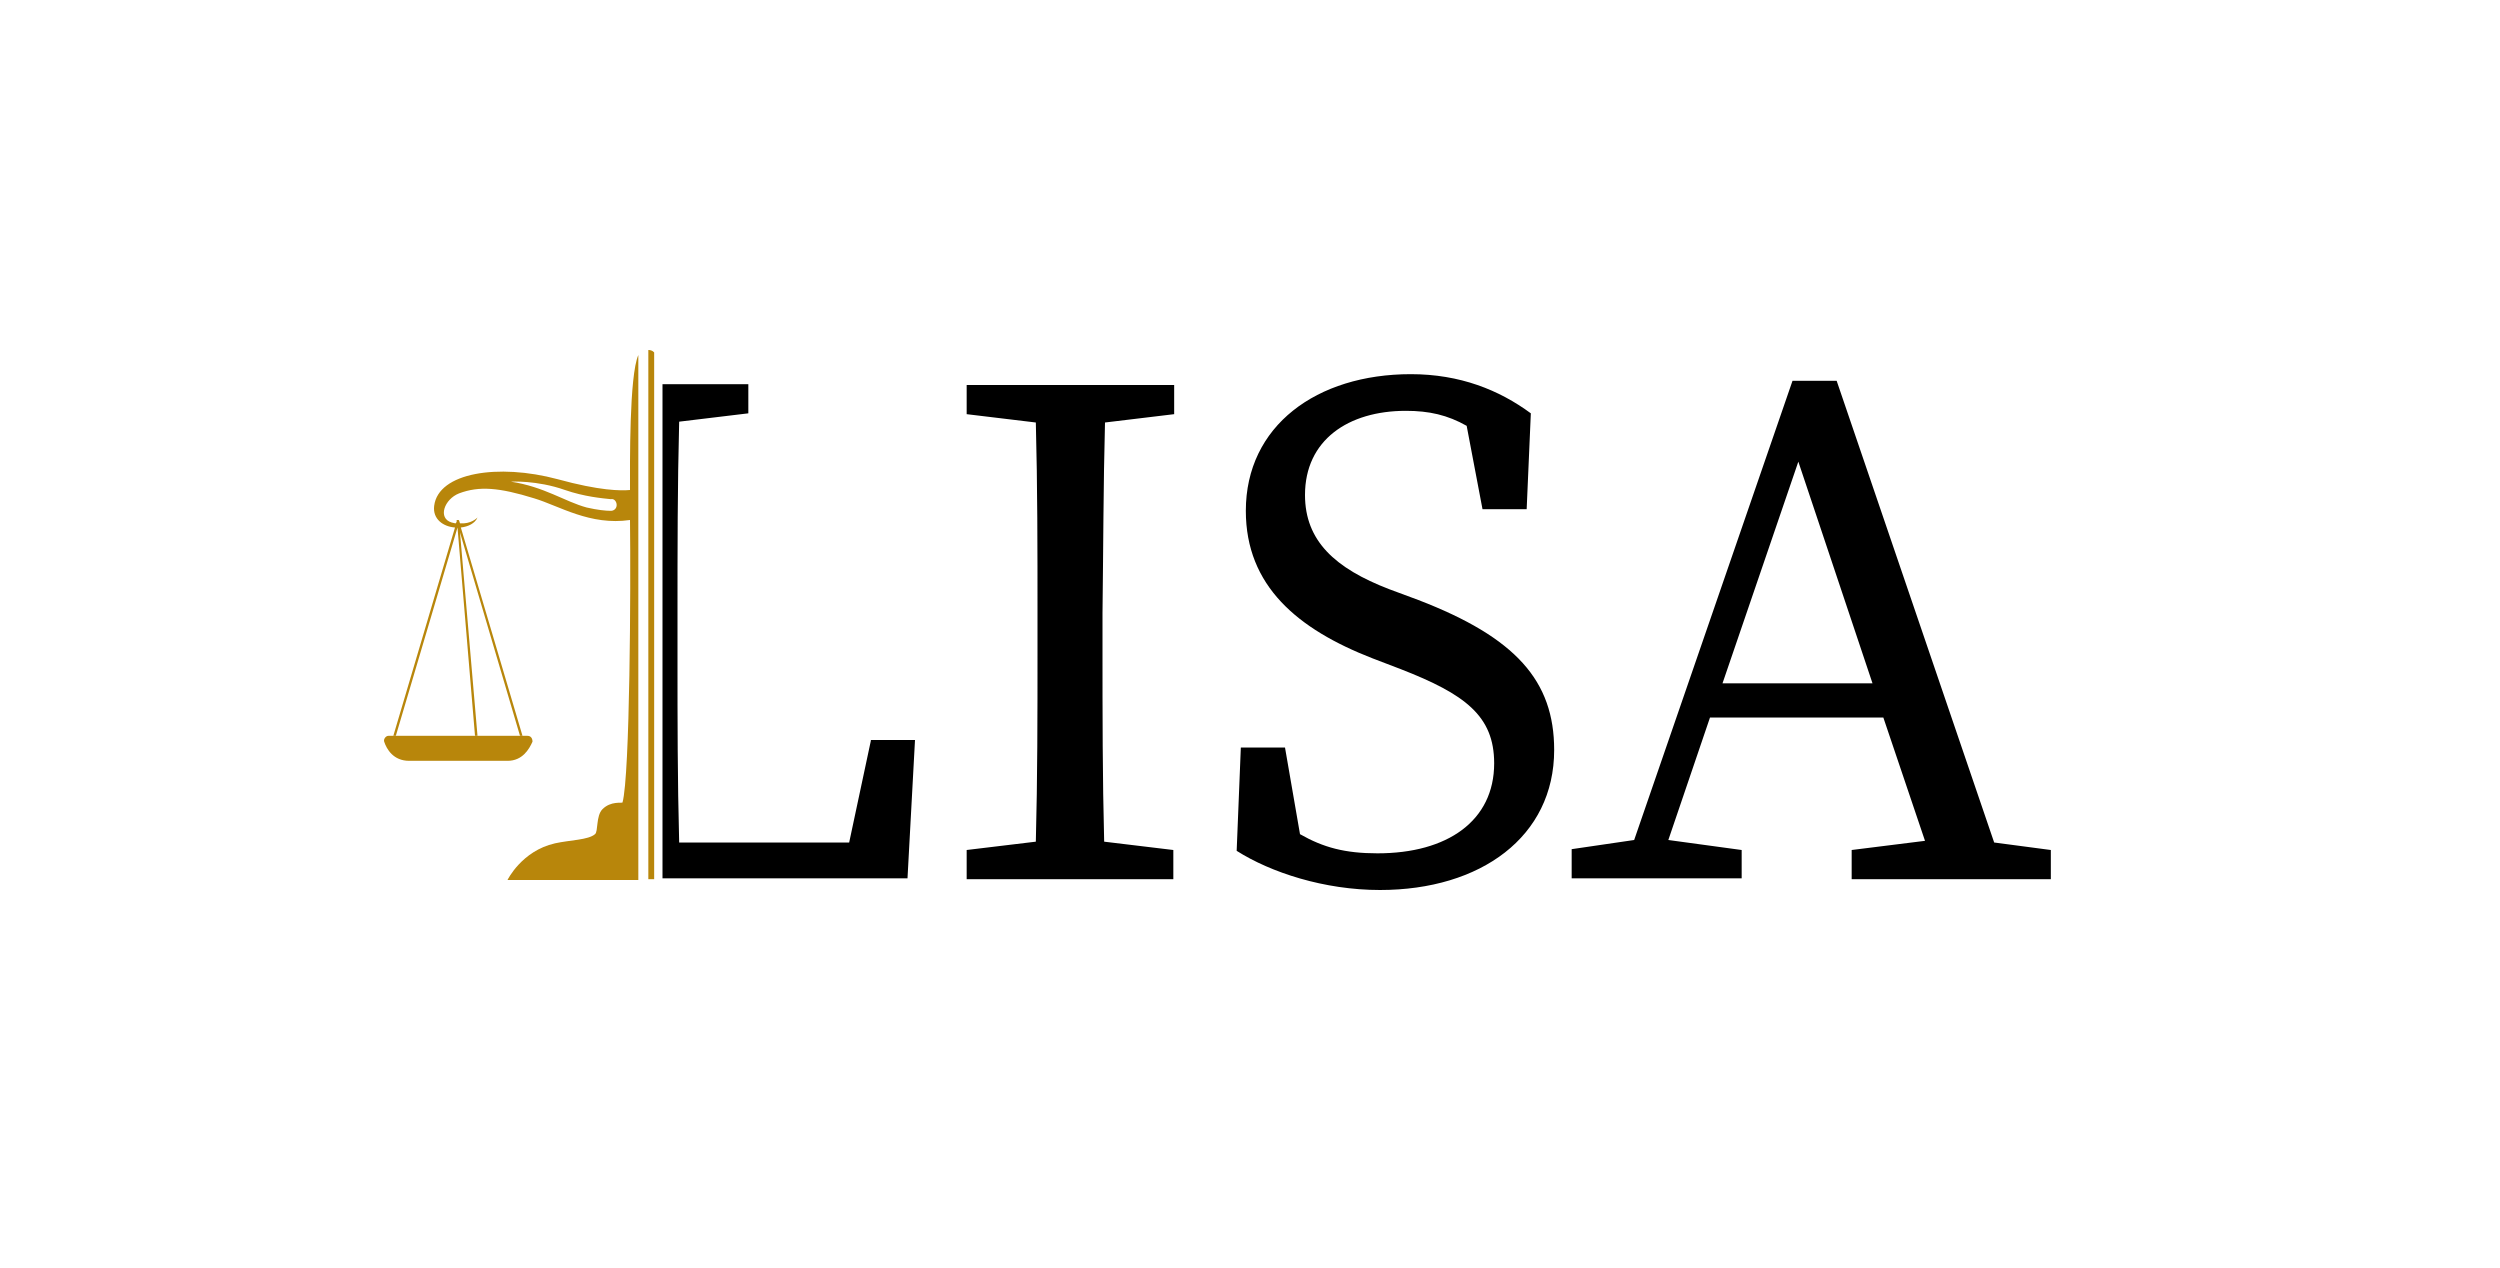
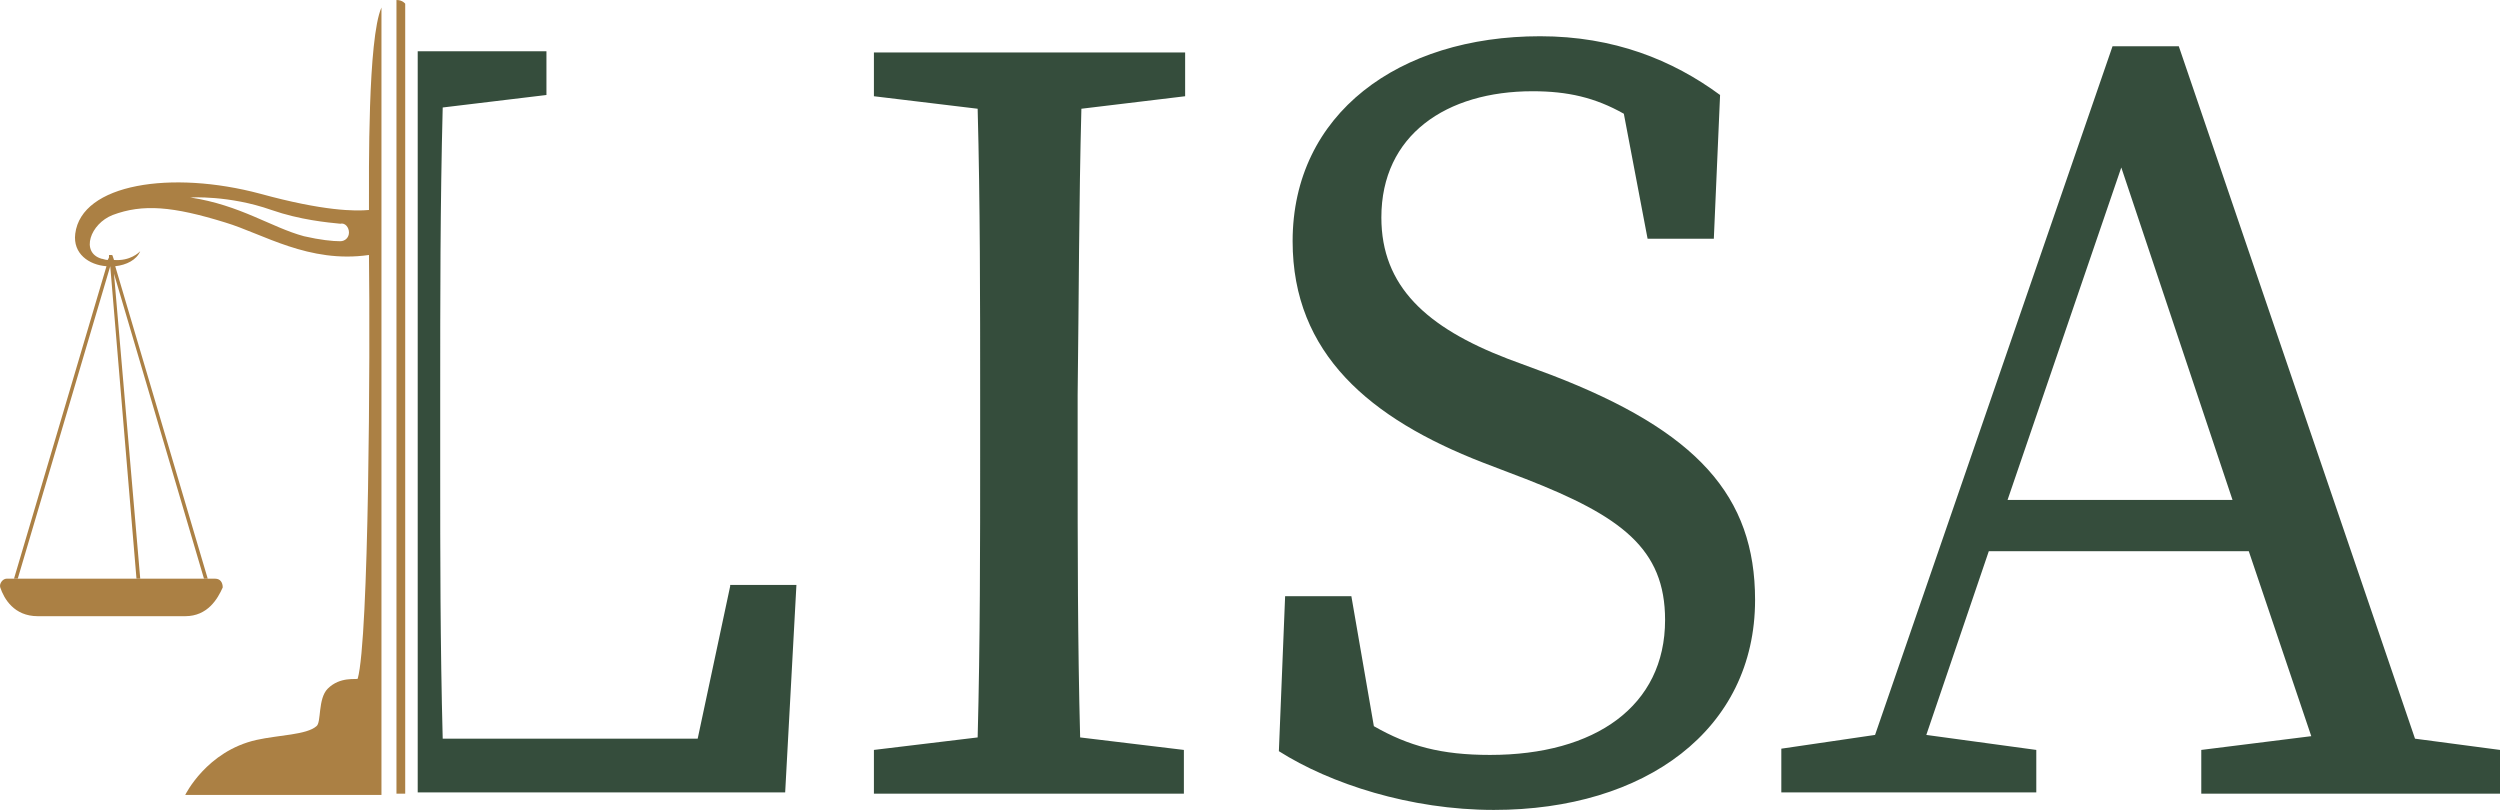
- <svg xmlns="http://www.w3.org/2000/svg" version="1.1" x="0px" y="0px" viewBox="0 0 300 152.1" style="enable-background:new 0 0 300 152.1;" xml:space="preserve">
+ <svg xmlns="http://www.w3.org/2000/svg" version="1.1" viewBox="46.08 42 200.02 64.8">
  <g id="logo">
-     <g id="default">
-       <g id="symbol" fill="#b8860b">
-         <path d="M47.2,88.3c0,0.1,0,0.1,0.1,0.1c0.1,0,0.1,0,0.2-0.1l0,0H47.2z M62.7,88.3h-0.3l0.1,0.2      c0,0.1,0.1,0.1,0.1,0.1c0,0,0,0,0,0c0.1,0,0.1-0.1,0.1-0.2L62.7,88.3z M57.3,88.3H57l0,0.1c0,0.1,0.1,0.1,0.1,0.1h0      C57.3,88.5,57.3,88.4,57.3,88.3L57.3,88.3z M63.3,88.3H46.6c-0.3,0-0.6,0.4-0.5,0.7c0.3,0.9,1.1,2.3,3,2.3h11.8      c1.8,0,2.6-1.4,3-2.3C63.9,88.6,63.7,88.3,63.3,88.3z M77.8,42v63.5h0.7V42.3C78.5,42.3,78.3,42,77.8,42z" />
-         <path d="M75.6,58.8c-1.1,0.1-3.6,0.1-8.7-1.3c-7.1-1.9-14.3-0.8-14.8,3.2c-0.2,1.6,1.1,2.5,2.5,2.6l-7.4,25      c0,0,0,0,0,0h0.3l7.4-25h0l2.1,25h0.3l-2.1-24.4l7.2,24.4h0.3l-7.4-25c0,0,0,0,0,0c0.9-0.1,1.7-0.5,2-1.2      c-0.1,0.1-0.8,0.8-2.1,0.7c0,0,0,0,0,0l-0.1-0.3v0c0,0,0-0.1-0.1-0.1c0,0,0,0-0.1,0c0,0,0,0,0,0c0,0,0,0-0.1,0c0,0,0,0,0,0.1      c0,0,0,0,0,0.1l-0.1,0.2h0c-0.2,0-0.4-0.1-0.5-0.1c-1.7-0.5-0.9-2.8,0.9-3.5c2.4-0.9,4.8-0.7,9,0.6c3,0.9,6.7,3.3,11.5,2.6      c0.1,7.9,0,30.7-0.9,33.9c-0.1,0.1-1.4-0.2-2.4,0.8c-0.8,0.8-0.5,2.7-0.9,3c-0.8,0.7-3,0.7-4.8,1.1c-4,0.9-5.7,4.4-5.7,4.4h15.7      v-63C75.5,45.1,75.6,55.7,75.6,58.8z M74,60.6c0,0.4-0.3,0.7-0.7,0.7c-0.6,0-1.6-0.1-2.9-0.4c-2.6-0.7-5.1-2.5-9.1-3.1      c0,0,3.1-0.2,6.5,1c2.3,0.8,4.5,1,5.5,1.1C73.7,59.8,74,60.2,74,60.6L74,60.6z" />
-       </g>
+     <g id="symbol" fill="#ab8044">
+       <path d="M47.2,88.3c0,0.1,0,0.1,0.1,0.1c0.1,0,0.1,0,0.2-0.1l0,0H47.2z M62.7,88.3h-0.3l0.1,0.2      c0,0.1,0.1,0.1,0.1,0.1c0,0,0,0,0,0c0.1,0,0.1-0.1,0.1-0.2L62.7,88.3z M57.3,88.3H57l0,0.1c0,0.1,0.1,0.1,0.1,0.1h0      C57.3,88.5,57.3,88.4,57.3,88.3L57.3,88.3z M63.3,88.3H46.6c-0.3,0-0.6,0.4-0.5,0.7c0.3,0.9,1.1,2.3,3,2.3h11.8      c1.8,0,2.6-1.4,3-2.3C63.9,88.6,63.7,88.3,63.3,88.3z M77.8,42v63.5h0.7V42.3C78.5,42.3,78.3,42,77.8,42z" />
+       <path d="M75.6,58.8c-1.1,0.1-3.6,0.1-8.7-1.3c-7.1-1.9-14.3-0.8-14.8,3.2c-0.2,1.6,1.1,2.5,2.5,2.6l-7.4,25      c0,0,0,0,0,0h0.3l7.4-25h0l2.1,25h0.3l-2.1-24.4l7.2,24.4h0.3l-7.4-25c0,0,0,0,0,0c0.9-0.1,1.7-0.5,2-1.2      c-0.1,0.1-0.8,0.8-2.1,0.7c0,0,0,0,0,0l-0.1-0.3v0c0,0,0-0.1-0.1-0.1c0,0,0,0-0.1,0c0,0,0,0,0,0c0,0,0,0-0.1,0c0,0,0,0,0,0.1      c0,0,0,0,0,0.1l-0.1,0.2h0c-0.2,0-0.4-0.1-0.5-0.1c-1.7-0.5-0.9-2.8,0.9-3.5c2.4-0.9,4.8-0.7,9,0.6c3,0.9,6.7,3.3,11.5,2.6      c0.1,7.9,0,30.7-0.9,33.9c-0.1,0.1-1.4-0.2-2.4,0.8c-0.8,0.8-0.5,2.7-0.9,3c-0.8,0.7-3,0.7-4.8,1.1c-4,0.9-5.7,4.4-5.7,4.4h15.7      v-63C75.5,45.1,75.6,55.7,75.6,58.8z M74,60.6c0,0.4-0.3,0.7-0.7,0.7c-0.6,0-1.6-0.1-2.9-0.4c-2.6-0.7-5.1-2.5-9.1-3.1      c0,0,3.1-0.2,6.5,1c2.3,0.8,4.5,1,5.5,1.1C73.7,59.8,74,60.2,74,60.6L74,60.6z" />
    </g>
-     <path id="name" fill="currentColor" className="text-[#FFFFFF]" d="M104.5,88.9l-2.6,12.2H81.5c-0.2-7.5-0.2-15-0.2-21.3v-6.2c0-7.6,0-15.3,0.2-23l8.3-1v-3.5H79.5v59.3h29.4    l0.9-16.6H104.5z M132.6,50.7l8.3-1v-3.5H116v3.5l8.3,1c0.2,7.6,0.2,15.3,0.2,23V78c0,7.8,0,15.4-0.2,23l-8.3,1v3.5h24.8V102    l-8.3-1c-0.2-7.6-0.2-15.3-0.2-23v-4.4C132.4,65.9,132.4,58.2,132.6,50.7z M170.2,72l-3.5-1.3c-6.5-2.5-10.1-5.8-10.1-11.3    c0-6.6,5.2-10.1,12.1-10.1c2.8,0,5,0.5,7.3,1.8l1.9,10h5.3l0.5-11.5c-3.8-2.8-8.5-4.7-14.4-4.7c-11.3,0-19.8,6.2-19.8,16.4    c0,9,6.2,14.2,15.2,17.7l3.4,1.3c7.7,3,11.2,5.6,11.2,11.3c0,6.9-5.6,10.8-14,10.8c-3.9,0-6.5-0.7-9.3-2.3l-1.8-10.4h-5.3    l-0.5,12.4c4.1,2.6,10.5,4.7,17.2,4.7c12.1,0,20.9-6.4,20.9-16.8C186.5,81.7,181.9,76.5,170.2,72z M239.3,101.1l-18.9-55.4h-5.3    l-19,55.1l-7.5,1.1v3.5H209V102l-8.8-1.2l5-14.7H226l5,14.8l-8.8,1.1v3.5h23.9V102L239.3,101.1z M206.7,82l9.1-26.6l8.9,26.6H206.7    z" />
+     <path id="name" fill="#354d3c" className="text-[#FFFFFF]" d="M104.5,88.9l-2.6,12.2H81.5c-0.2-7.5-0.2-15-0.2-21.3v-6.2c0-7.6,0-15.3,0.2-23l8.3-1v-3.5H79.5v59.3h29.4    l0.9-16.6H104.5z M132.6,50.7l8.3-1v-3.5H116v3.5l8.3,1c0.2,7.6,0.2,15.3,0.2,23V78c0,7.8,0,15.4-0.2,23l-8.3,1v3.5h24.8V102    l-8.3-1c-0.2-7.6-0.2-15.3-0.2-23v-4.4C132.4,65.9,132.4,58.2,132.6,50.7z M170.2,72l-3.5-1.3c-6.5-2.5-10.1-5.8-10.1-11.3    c0-6.6,5.2-10.1,12.1-10.1c2.8,0,5,0.5,7.3,1.8l1.9,10h5.3l0.5-11.5c-3.8-2.8-8.5-4.7-14.4-4.7c-11.3,0-19.8,6.2-19.8,16.4    c0,9,6.2,14.2,15.2,17.7l3.4,1.3c7.7,3,11.2,5.6,11.2,11.3c0,6.9-5.6,10.8-14,10.8c-3.9,0-6.5-0.7-9.3-2.3l-1.8-10.4h-5.3    l-0.5,12.4c4.1,2.6,10.5,4.7,17.2,4.7c12.1,0,20.9-6.4,20.9-16.8C186.5,81.7,181.9,76.5,170.2,72z M239.3,101.1l-18.9-55.4h-5.3    l-19,55.1l-7.5,1.1v3.5H209V102l-8.8-1.2l5-14.7H226l5,14.8l-8.8,1.1v3.5h23.9V102L239.3,101.1z M206.7,82l9.1-26.6l8.9,26.6H206.7    z" />
  </g>
</svg>
